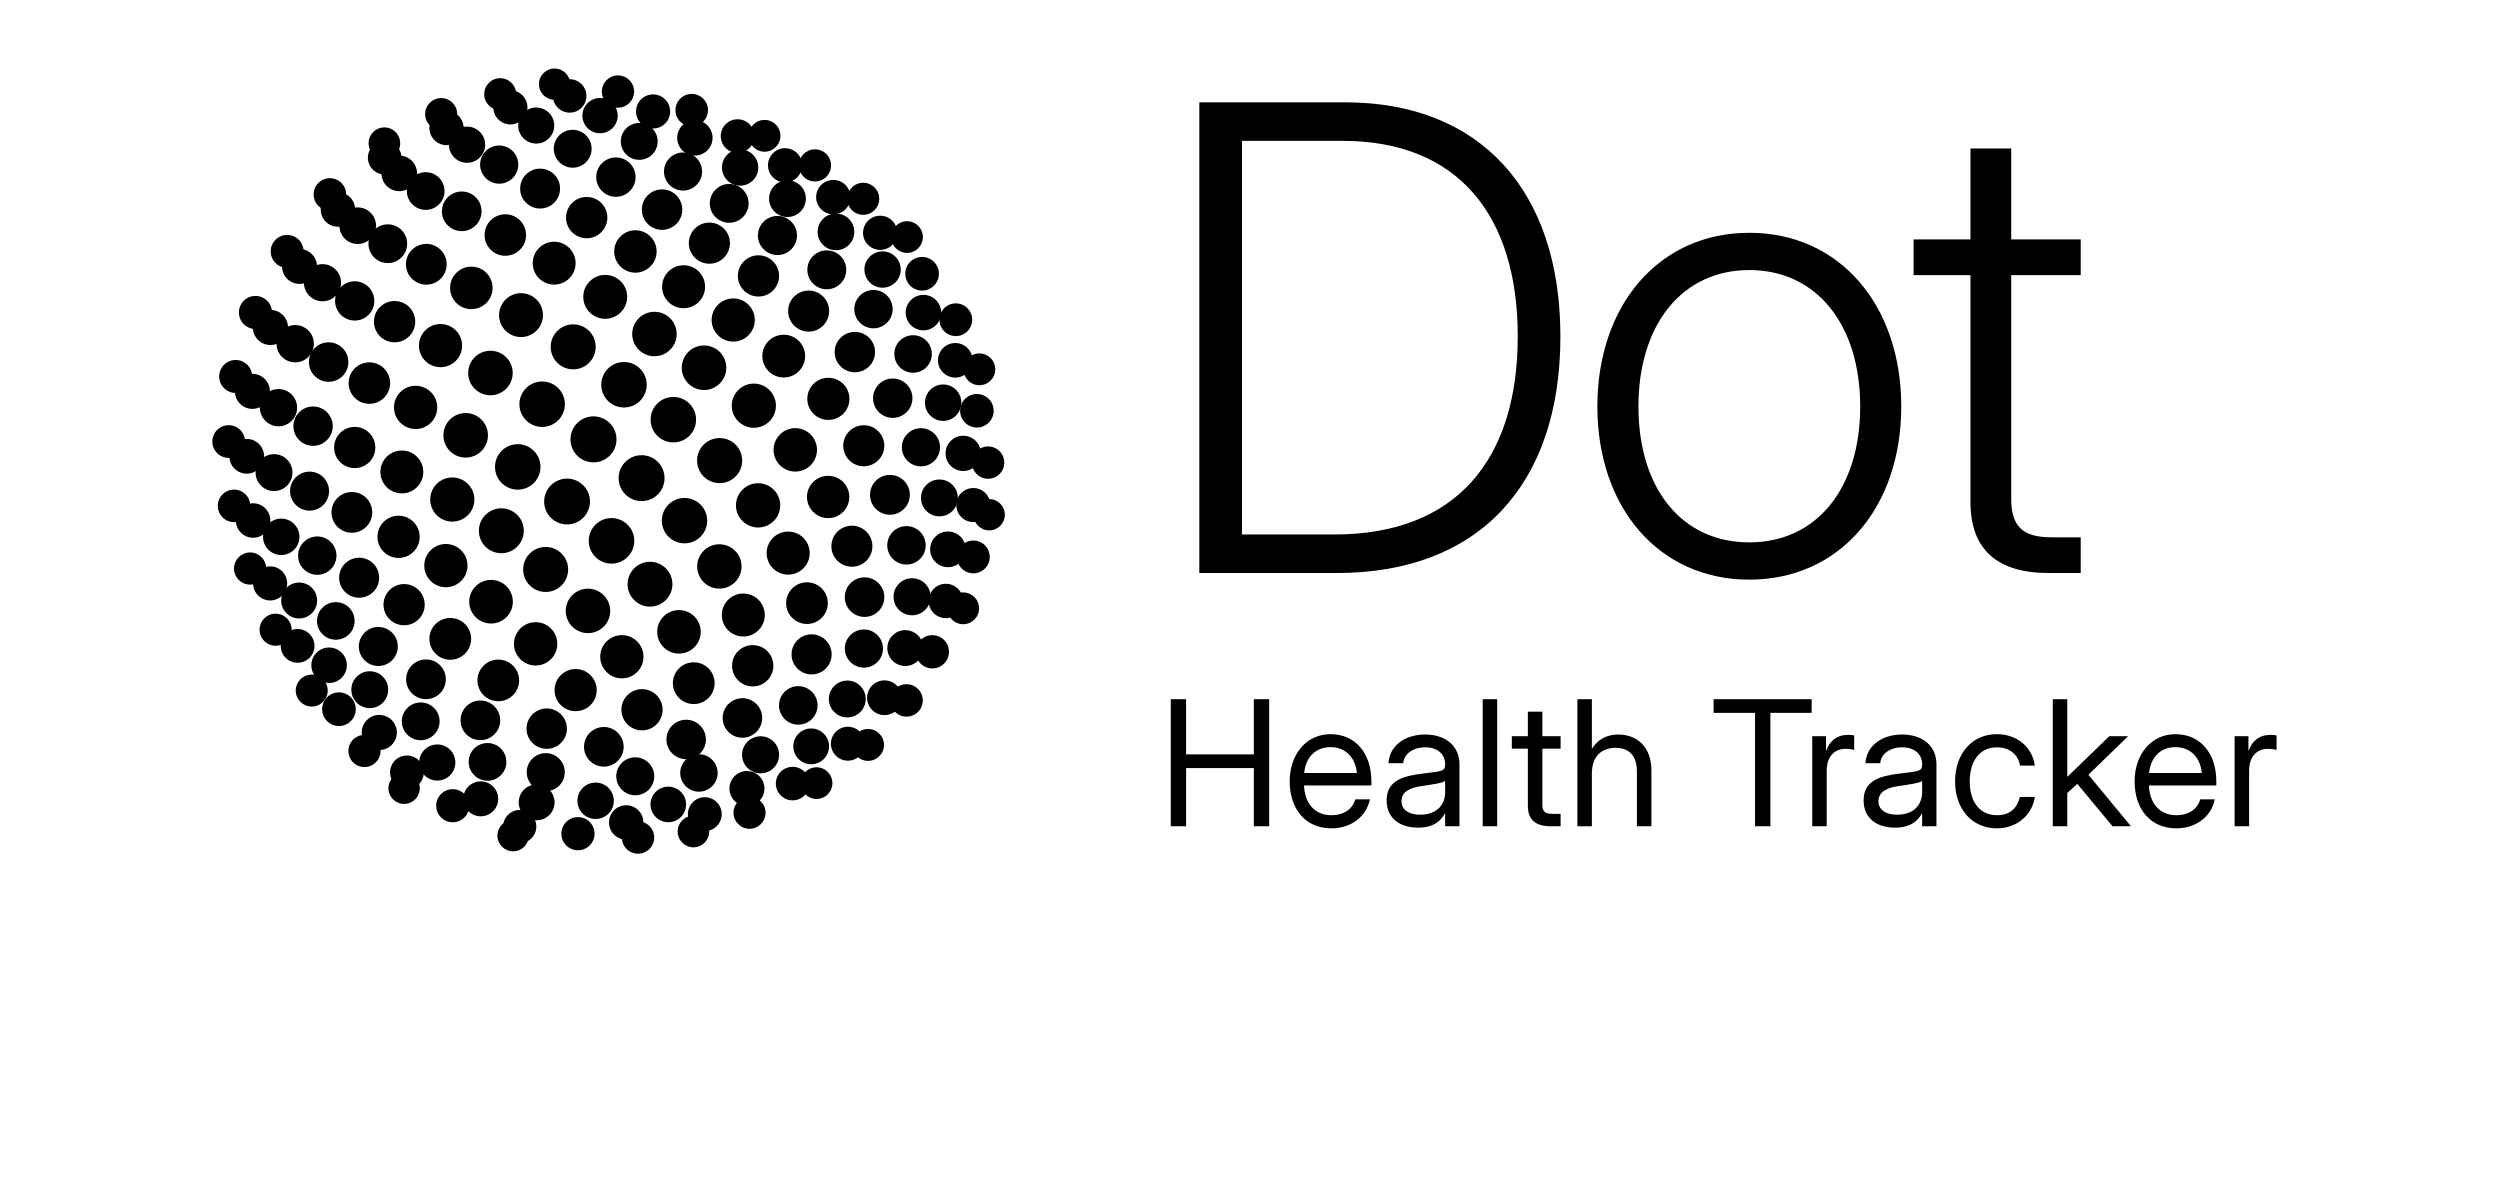
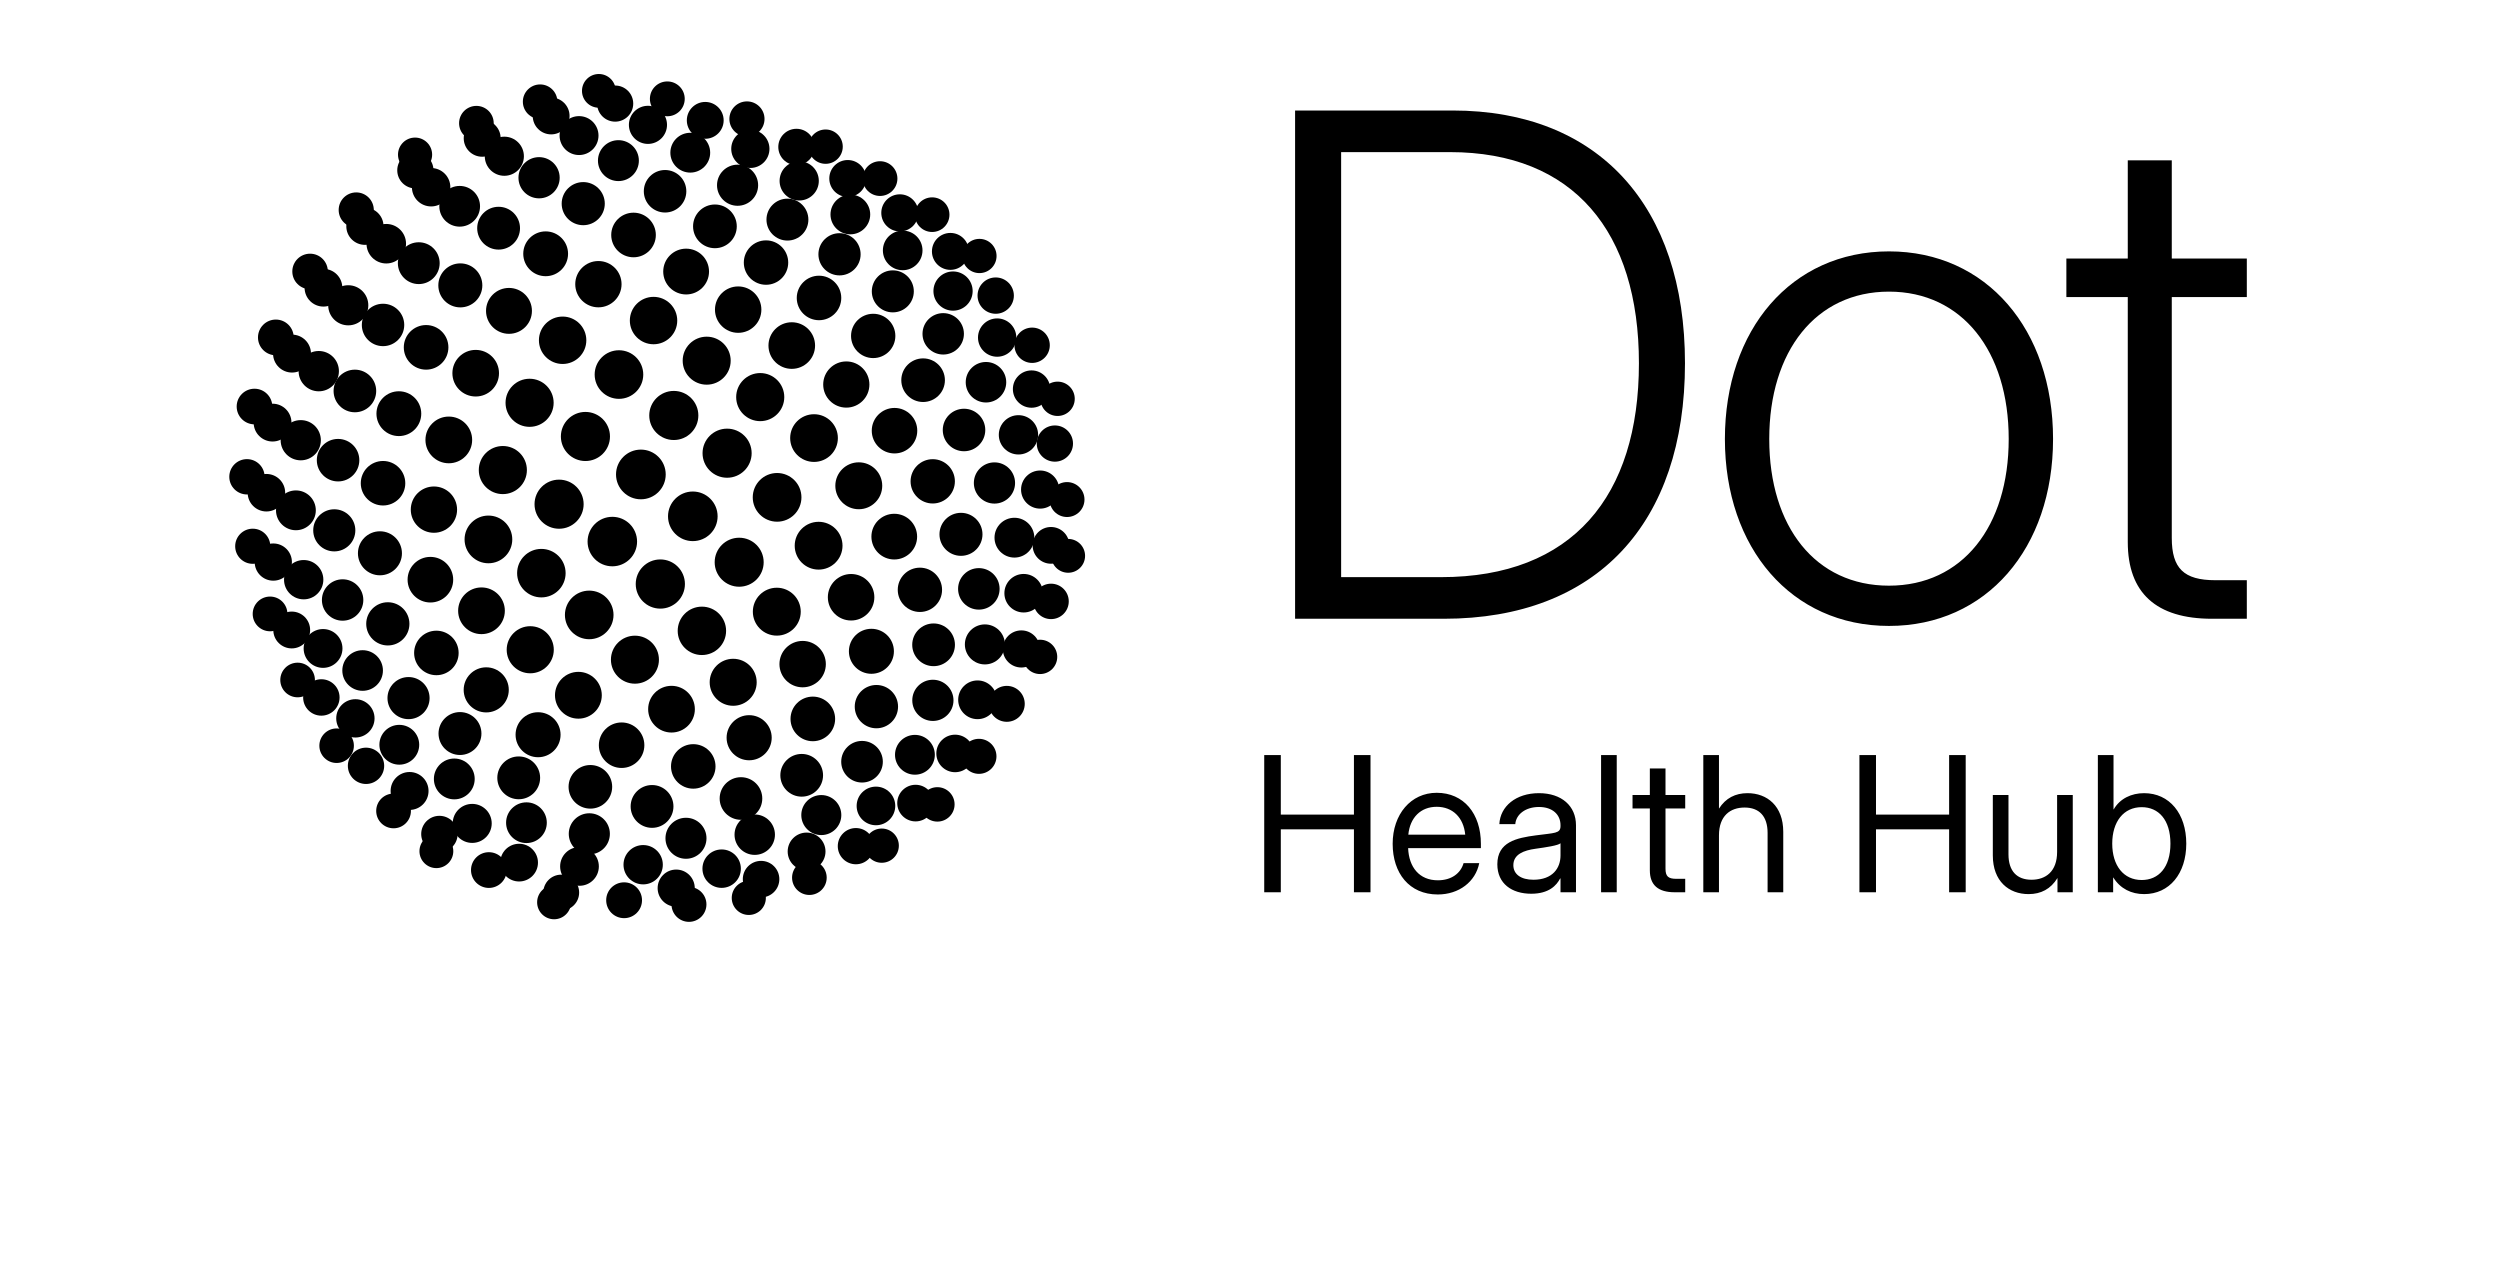
- <svg xmlns="http://www.w3.org/2000/svg" viewBox="0 0 541 256" width="541" height="256">
+ <svg xmlns="http://www.w3.org/2000/svg" viewBox="0 0 501 256" width="501" height="256">
  <g fill="#000">
    <circle cx="135.51" cy="177.98" r="3.72" />
    <circle cx="128.89" cy="173.29" r="3.94" />
    <circle cx="125.07" cy="180.41" r="3.59" />
    <circle cx="144.62" cy="174.08" r="3.85" />
    <circle cx="116.13" cy="173.63" r="3.88" />
    <circle cx="138.07" cy="181.24" r="3.50" />
    <circle cx="137.47" cy="167.99" r="4.11" />
    <circle cx="112.47" cy="178.87" r="3.59" />
    <circle cx="152.52" cy="176.18" r="3.66" />
    <circle cx="118.10" cy="167.10" r="4.12" />
    <circle cx="151.25" cy="167.27" r="4.05" />
    <circle cx="104.03" cy="172.87" r="3.78" />
    <circle cx="150.06" cy="179.94" r="3.42" />
    <circle cx="130.67" cy="161.61" r="4.29" />
    <circle cx="111.04" cy="180.82" r="3.40" />
    <circle cx="161.64" cy="170.64" r="3.79" />
    <circle cx="105.50" cy="164.87" r="4.08" />
    <circle cx="148.49" cy="160.02" r="4.27" />
    <circle cx="97.97" cy="174.36" r="3.58" />
    <circle cx="162.20" cy="175.88" r="3.47" />
    <circle cx="118.31" cy="157.68" r="4.37" />
    <circle cx="164.59" cy="163.34" r="4.01" />
    <circle cx="94.63" cy="165.01" r="3.91" />
    <circle cx="138.93" cy="153.59" r="4.46" />
    <circle cx="171.52" cy="169.57" r="3.63" />
    <circle cx="103.95" cy="155.88" r="4.29" />
    <circle cx="160.66" cy="155.37" r="4.28" />
    <circle cx="88.06" cy="167.14" r="3.65" />
    <circle cx="124.57" cy="149.34" r="4.56" />
    <circle cx="175.54" cy="161.51" r="3.87" />
    <circle cx="91.04" cy="156.10" r="4.09" />
    <circle cx="150.13" cy="147.84" r="4.52" />
    <circle cx="87.45" cy="170.58" r="3.39" />
    <circle cx="176.70" cy="169.47" r="3.43" />
    <circle cx="107.83" cy="147.24" r="4.51" />
    <circle cx="172.75" cy="152.65" r="4.17" />
    <circle cx="82.08" cy="158.51" r="3.80" />
    <circle cx="134.57" cy="142.12" r="4.68" />
    <circle cx="183.48" cy="160.94" r="3.67" />
    <circle cx="92.18" cy="147.00" r="4.30" />
    <circle cx="162.89" cy="144.07" r="4.47" />
    <circle cx="78.87" cy="162.51" r="3.48" />
    <circle cx="115.91" cy="139.33" r="4.69" />
    <circle cx="183.35" cy="151.26" r="3.99" />
    <circle cx="80.02" cy="149.25" r="3.99" />
    <circle cx="146.93" cy="136.73" r="4.71" />
    <circle cx="187.85" cy="161.20" r="3.45" />
    <circle cx="97.44" cy="138.25" r="4.52" />
    <circle cx="175.63" cy="141.61" r="4.34" />
    <circle cx="73.35" cy="153.47" r="3.64" />
    <circle cx="127.24" cy="132.20" r="4.81" />
    <circle cx="191.40" cy="150.99" r="3.76" />
    <circle cx="81.87" cy="139.90" r="4.22" />
    <circle cx="160.85" cy="133.09" r="4.65" />
    <circle cx="106.26" cy="130.21" r="4.72" />
    <circle cx="186.95" cy="140.35" r="4.13" />
    <circle cx="71.22" cy="143.96" r="3.84" />
    <circle cx="140.66" cy="126.42" r="4.85" />
    <circle cx="196.18" cy="151.57" r="3.51" />
    <circle cx="87.45" cy="130.85" r="4.46" />
    <circle cx="174.63" cy="130.52" r="4.51" />
    <circle cx="67.46" cy="149.44" r="3.46" />
    <circle cx="118.08" cy="123.23" r="4.87" />
    <circle cx="195.90" cy="140.24" r="3.88" />
    <circle cx="72.67" cy="134.37" r="4.07" />
    <circle cx="155.67" cy="122.58" r="4.80" />
    <circle cx="96.49" cy="122.40" r="4.68" />
    <circle cx="187.09" cy="129.22" r="4.28" />
    <circle cx="64.40" cy="139.77" r="3.65" />
    <circle cx="132.33" cy="117.04" r="4.93" />
    <circle cx="201.76" cy="141.05" r="3.60" />
    <circle cx="77.72" cy="125.02" r="4.33" />
    <circle cx="170.56" cy="119.69" r="4.66" />
    <circle cx="108.49" cy="114.86" r="4.86" />
    <circle cx="197.37" cy="129.14" r="4.01" />
    <circle cx="64.74" cy="129.95" r="3.89" />
    <circle cx="148.13" cy="112.67" r="4.91" />
    <circle cx="86.25" cy="116.17" r="4.57" />
    <circle cx="184.35" cy="118.20" r="4.44" />
    <circle cx="59.64" cy="136.27" r="3.47" />
    <circle cx="122.71" cy="108.53" r="4.96" />
    <circle cx="204.68" cy="130.05" r="3.72" />
    <circle cx="68.66" cy="120.24" r="4.15" />
    <circle cx="164.05" cy="109.36" r="4.79" />
    <circle cx="97.88" cy="108.10" r="4.78" />
    <circle cx="196.16" cy="118.01" r="4.16" />
    <circle cx="58.46" cy="126.25" r="3.69" />
    <circle cx="138.84" cy="103.47" r="4.97" />
    <circle cx="208.43" cy="131.64" r="3.44" />
    <circle cx="76.14" cy="110.88" r="4.41" />
    <circle cx="179.21" cy="107.54" r="4.58" />
    <circle cx="112.04" cy="101.04" r="4.92" />
    <circle cx="205.14" cy="118.88" r="3.86" />
    <circle cx="60.86" cy="116.17" r="3.94" />
    <circle cx="155.73" cy="99.67" r="4.88" />
    <circle cx="86.96" cy="102.13" r="4.64" />
    <circle cx="192.58" cy="107.08" r="4.31" />
    <circle cx="54.12" cy="123.03" r="3.48" />
    <circle cx="128.43" cy="95.08" r="4.98" />
    <circle cx="210.63" cy="120.52" r="3.55" />
    <circle cx="66.99" cy="106.28" r="4.22" />
    <circle cx="172.10" cy="97.35" r="4.70" />
    <circle cx="100.77" cy="94.20" r="4.82" />
    <circle cx="203.29" cy="107.75" r="3.99" />
    <circle cx="54.77" cy="112.64" r="3.73" />
    <circle cx="145.71" cy="90.82" r="4.92" />
    <circle cx="76.76" cy="96.84" r="4.46" />
    <circle cx="186.92" cy="96.46" r="4.44" />
    <circle cx="117.32" cy="87.47" r="4.92" />
    <circle cx="210.62" cy="109.29" r="3.68" />
    <circle cx="59.30" cy="102.27" r="3.99" />
    <circle cx="163.13" cy="87.79" r="4.78" />
    <circle cx="89.94" cy="88.16" r="4.68" />
    <circle cx="199.29" cy="96.79" r="4.13" />
    <circle cx="50.65" cy="109.47" r="3.52" />
    <circle cx="135.03" cy="83.26" r="4.92" />
    <circle cx="214.06" cy="111.39" r="3.39" />
    <circle cx="67.75" cy="92.22" r="4.26" />
    <circle cx="179.26" cy="86.31" r="4.56" />
    <circle cx="106.13" cy="80.72" r="4.82" />
    <circle cx="208.44" cy="98.11" r="3.82" />
    <circle cx="53.39" cy="98.74" r="3.76" />
    <circle cx="152.35" cy="79.58" r="4.82" />
    <circle cx="79.93" cy="82.90" r="4.49" />
    <circle cx="193.19" cy="86.17" r="4.26" />
    <circle cx="124.04" cy="75.06" r="4.87" />
    <circle cx="213.83" cy="100.11" r="3.50" />
    <circle cx="60.27" cy="88.22" r="4.03" />
    <circle cx="169.60" cy="77.06" r="4.63" />
    <circle cx="95.33" cy="74.79" r="4.67" />
    <circle cx="204.10" cy="87.14" r="3.94" />
    <circle cx="49.49" cy="95.55" r="3.54" />
    <circle cx="141.62" cy="72.28" r="4.81" />
    <circle cx="71.12" cy="78.35" r="4.27" />
    <circle cx="184.99" cy="76.19" r="4.37" />
    <circle cx="112.75" cy="68.19" r="4.75" />
    <circle cx="211.40" cy="88.89" r="3.63" />
    <circle cx="54.62" cy="84.69" r="3.79" />
    <circle cx="158.67" cy="69.25" r="4.67" />
    <circle cx="85.39" cy="69.61" r="4.47" />
    <circle cx="197.59" cy="76.60" r="4.06" />
    <circle cx="130.97" cy="64.24" r="4.75" />
    <circle cx="63.88" cy="74.38" r="4.04" />
    <circle cx="174.99" cy="67.32" r="4.44" />
    <circle cx="102.00" cy="62.30" r="4.60" />
    <circle cx="206.72" cy="77.97" r="3.74" />
    <circle cx="51.00" cy="81.47" r="3.57" />
    <circle cx="147.93" cy="62.05" r="4.65" />
    <circle cx="76.76" cy="65.12" r="4.25" />
    <circle cx="189.02" cy="66.90" r="4.15" />
    <circle cx="119.92" cy="56.95" r="4.64" />
    <circle cx="211.94" cy="79.92" r="3.44" />
    <circle cx="58.52" cy="70.86" r="3.80" />
    <circle cx="164.13" cy="59.71" r="4.46" />
    <circle cx="92.25" cy="57.19" r="4.41" />
    <circle cx="199.83" cy="67.65" r="3.84" />
    <circle cx="137.50" cy="54.42" r="4.59" />
    <circle cx="69.79" cy="61.18" r="4.02" />
    <circle cx="178.92" cy="58.39" r="4.21" />
    <circle cx="109.35" cy="50.86" r="4.49" />
    <circle cx="206.84" cy="69.19" r="3.54" />
    <circle cx="55.28" cy="67.62" r="3.58" />
    <circle cx="153.51" cy="52.62" r="4.45" />
    <circle cx="83.92" cy="52.74" r="4.19" />
    <circle cx="190.99" cy="58.33" r="3.93" />
    <circle cx="126.96" cy="47.09" r="4.47" />
    <circle cx="64.82" cy="57.66" r="3.78" />
    <circle cx="168.24" cy="50.96" r="4.23" />
    <circle cx="99.92" cy="45.73" r="4.29" />
    <circle cx="199.54" cy="59.24" r="3.64" />
    <circle cx="143.27" cy="45.36" r="4.38" />
    <circle cx="77.41" cy="48.84" r="3.96" />
    <circle cx="180.90" cy="50.18" r="3.97" />
    <circle cx="116.88" cy="40.81" r="4.32" />
    <circle cx="62.14" cy="54.40" r="3.56" />
    <circle cx="157.80" cy="44.01" r="4.20" />
    <circle cx="92.12" cy="41.34" r="4.08" />
    <circle cx="190.46" cy="50.38" r="3.70" />
    <circle cx="133.28" cy="38.33" r="4.26" />
    <circle cx="73.13" cy="45.34" r="3.73" />
    <circle cx="170.41" cy="42.98" r="3.98" />
    <circle cx="108.03" cy="35.62" r="4.13" />
    <circle cx="196.28" cy="51.30" r="3.43" />
    <circle cx="147.81" cy="37.12" r="4.12" />
    <circle cx="86.40" cy="37.52" r="3.85" />
    <circle cx="180.33" cy="42.66" r="3.72" />
    <circle cx="123.93" cy="32.19" r="4.10" />
    <circle cx="71.39" cy="42.08" r="3.52" />
    <circle cx="160.16" cy="36.25" r="3.93" />
    <circle cx="101.07" cy="31.31" r="3.92" />
    <circle cx="186.80" cy="43.02" r="3.47" />
    <circle cx="138.33" cy="30.60" r="3.99" />
    <circle cx="83.24" cy="34.13" r="3.63" />
    <circle cx="169.89" cy="35.77" r="3.70" />
    <circle cx="116.04" cy="27.17" r="3.90" />
    <circle cx="150.37" cy="29.83" r="3.83" />
    <circle cx="96.63" cy="27.71" r="3.70" />
    <circle cx="176.36" cy="35.79" r="3.48" />
    <circle cx="129.85" cy="25.02" r="3.82" />
    <circle cx="83.18" cy="30.99" r="3.42" />
    <circle cx="159.61" cy="29.45" r="3.64" />
    <circle cx="110.45" cy="23.24" r="3.69" />
    <circle cx="141.33" cy="24.12" r="3.69" />
    <circle cx="95.47" cy="24.69" r="3.47" />
    <circle cx="165.45" cy="29.39" r="3.44" />
    <circle cx="123.28" cy="20.76" r="3.62" />
    <circle cx="149.69" cy="23.84" r="3.52" />
    <circle cx="108.24" cy="20.38" r="3.46" />
    <circle cx="133.73" cy="19.81" r="3.49" />
    <circle cx="120.01" cy="18.21" r="3.38" />
  </g>
  <path d="M289.34 124.0C320.033 124.0 337.67 104.859 337.67 72.799C337.67 41.217 320.306 22.145 291.117 22.145H259.535V124.0ZM268.763 115.66V30.484H290.57C315.384 30.484 328.441 46.48 328.441 72.799C328.441 99.459 315.111 115.66 288.793 115.66ZM378.551 125.436C398.102 125.436 411.432 109.85 411.432 87.975C411.432 66.031 398.102 50.377 378.551 50.377C359 50.377 345.67 66.031 345.67 87.975C345.67 109.85 359 125.436 378.551 125.436ZM378.551 117.369C363.854 117.369 354.557 105.611 354.557 87.975C354.557 70.338 363.922 58.443 378.551 58.443C393.18 58.443 402.545 70.338 402.545 87.975C402.545 105.543 393.249 117.369 378.551 117.369ZM450.263 51.812H435.224V32.125H426.406V51.812H414.101V59.537H426.406V108.619C426.406 118.805 432.079 124.0 443.29 124.0H450.263V116.275H443.974C437.616 116.275 435.224 113.883 435.224 107.799V59.537H450.263Z" fill="#000" />
-   <path d="M253.351 178.81H256.673V166.204H271.328V178.81H274.65V151.309H271.328V163.251H256.673V151.309H253.351ZM288.133 179.253C292.378 179.253 295.7 176.706 296.438 172.978H293.301C292.71 175.008 290.901 176.411 288.133 176.411C284.441 176.411 282.337 173.79 282.19 169.969H296.771V169.102C296.771 163.048 293.338 158.876 287.911 158.876C282.743 158.876 279.089 163.177 279.089 169.102C279.089 174.971 282.411 179.253 288.133 179.253ZM282.226 167.274C282.559 163.841 284.718 161.682 287.911 161.682C291.123 161.682 293.301 163.841 293.633 167.274ZM306.857 179.105C310.401 179.105 311.933 177.444 312.652 176.041H312.726V178.81H315.827V165.373C315.827 161.516 312.948 158.95 308.407 158.95C303.793 158.95 300.637 161.59 300.471 165.152H303.664C303.812 163.214 305.694 161.719 308.407 161.719C311.139 161.719 312.726 163.251 312.726 165.373V165.558C312.726 167.053 311.527 166.905 307.817 167.404C303.904 167.92 300.065 168.732 300.065 173.199C300.065 177.093 302.981 179.105 306.857 179.105ZM307.3 176.3C304.808 176.3 303.276 175.211 303.276 173.384C303.276 171.187 305.417 170.412 307.669 170.098C309.902 169.785 312.246 169.434 312.726 168.991V171.427C312.726 173.974 311.139 176.3 307.3 176.3ZM323.994 151.309H320.856V178.81H323.994ZM337.716 159.319H333.767V154.004H330.629V159.319H327.159V162.014H330.629V174.417C330.629 177.352 332.272 178.81 335.612 178.81H337.716V176.115H335.908C334.302 176.115 333.767 175.598 333.767 174.085V162.014H337.716ZM344.481 167.404C344.481 163.472 346.769 161.83 349.612 161.83C352.528 161.83 354.226 163.546 354.226 166.924V178.81H357.364V166.702C357.364 161.516 354.134 158.95 350.202 158.95C347.784 158.95 345.828 159.928 344.481 162.051V151.309H341.343V178.81H344.481ZM370.818 154.262H379.788V178.81H383.11V154.262H392.044V151.309H370.818ZM392.163 178.81H395.301V166.813C395.301 163.509 397.165 162.051 399.324 162.051C400.229 162.051 400.986 162.199 401.244 162.273V159.135C400.986 159.098 400.487 159.024 399.915 159.024C397.479 159.024 395.947 160.371 395.227 162.383H395.153V159.319H392.163ZM410.075 179.105C413.619 179.105 415.151 177.444 415.871 176.041H415.945V178.81H419.045V165.373C419.045 161.516 416.166 158.95 411.626 158.95C407.011 158.95 403.855 161.59 403.689 165.152H406.882C407.03 163.214 408.913 161.719 411.626 161.719C414.357 161.719 415.945 163.251 415.945 165.373V165.558C415.945 167.053 414.745 166.905 411.035 167.404C407.122 167.92 403.283 168.732 403.283 173.199C403.283 177.093 406.199 179.105 410.075 179.105ZM410.518 176.3C408.027 176.3 406.495 175.211 406.495 173.384C406.495 171.187 408.636 170.412 410.887 170.098C413.121 169.785 415.465 169.434 415.945 168.991V171.427C415.945 173.974 414.357 176.3 410.518 176.3ZM432.122 179.253C436.515 179.253 439.8 176.3 440.335 172.461H437.105C436.496 174.842 435.038 176.411 432.122 176.411C428.43 176.411 426.253 173.531 426.253 169.102C426.253 164.635 428.449 161.719 432.122 161.719C435.001 161.719 436.699 163.38 437.161 165.669H440.335C439.8 161.737 436.552 158.876 432.122 158.876C426.714 158.876 423.078 163.122 423.078 169.102C423.078 175.045 426.714 179.253 432.122 179.253ZM444.22 178.81H447.358V171.612L449.536 169.637L457.158 178.81H461.145L451.935 167.662L460.518 159.319H456.457L447.395 168.086H447.358V151.309H444.22ZM470.973 179.253C475.218 179.253 478.541 176.706 479.279 172.978H476.141C475.551 175.008 473.742 176.411 470.973 176.411C467.282 176.411 465.178 173.79 465.03 169.969H479.611V169.102C479.611 163.048 476.178 158.876 470.752 158.876C465.584 158.876 461.929 163.177 461.929 169.102C461.929 174.971 465.252 179.253 470.973 179.253ZM465.067 167.274C465.399 163.841 467.559 161.682 470.752 161.682C473.963 161.682 476.141 163.841 476.473 167.274ZM483.57 178.81H486.707V166.813C486.707 163.509 488.572 162.051 490.731 162.051C491.635 162.051 492.392 162.199 492.651 162.273V159.135C492.392 159.098 491.894 159.024 491.322 159.024C488.885 159.024 487.353 160.371 486.634 162.383H486.56V159.319H483.57Z" fill="#000" />
+   <path d="M253.351 178.81H256.673V166.204H271.328V178.81H274.65V151.309H271.328V163.251H256.673V151.309H253.351ZM288.133 179.253C292.378 179.253 295.7 176.706 296.438 172.978H293.301C292.71 175.008 290.901 176.411 288.133 176.411C284.441 176.411 282.337 173.79 282.19 169.969H296.771V169.102C296.771 163.048 293.338 158.876 287.911 158.876C282.743 158.876 279.089 163.177 279.089 169.102C279.089 174.971 282.411 179.253 288.133 179.253ZM282.226 167.274C282.559 163.841 284.718 161.682 287.911 161.682C291.123 161.682 293.301 163.841 293.633 167.274ZM306.857 179.105C310.401 179.105 311.933 177.444 312.652 176.041H312.726V178.81H315.827V165.373C315.827 161.516 312.948 158.95 308.407 158.95C303.793 158.95 300.637 161.59 300.471 165.152H303.664C303.812 163.214 305.694 161.719 308.407 161.719C311.139 161.719 312.726 163.251 312.726 165.373V165.558C312.726 167.053 311.527 166.905 307.817 167.404C303.904 167.92 300.065 168.732 300.065 173.199C300.065 177.093 302.981 179.105 306.857 179.105ZM307.3 176.3C304.808 176.3 303.276 175.211 303.276 173.384C303.276 171.187 305.417 170.412 307.669 170.098C309.902 169.785 312.246 169.434 312.726 168.991V171.427C312.726 173.974 311.139 176.3 307.3 176.3ZM323.994 151.309H320.856V178.81H323.994ZM337.716 159.319H333.767V154.004H330.629V159.319H327.159V162.014H330.629V174.417C330.629 177.352 332.272 178.81 335.612 178.81H337.716V176.115H335.908C334.302 176.115 333.767 175.598 333.767 174.085V162.014H337.716ZM344.481 167.404C344.481 163.472 346.769 161.83 349.612 161.83C352.528 161.83 354.226 163.546 354.226 166.924V178.81H357.364V166.702C357.364 161.516 354.134 158.95 350.202 158.95C347.784 158.95 345.828 159.928 344.481 162.051V151.309H341.343V178.81H344.481ZM372.627 178.81H375.949V166.204H390.604V178.81H393.926V151.309H390.604V163.251H375.949V151.309H372.627ZM406.523 179.179C408.996 179.179 410.971 178.164 412.318 175.949V178.81H415.382V159.319H412.244V170.726C412.244 174.657 409.956 176.3 407.113 176.3C404.197 176.3 402.499 174.583 402.499 171.206V159.319H399.361V171.427C399.361 176.614 402.591 179.179 406.523 179.179ZM429.677 179.179C434.752 179.179 438.13 175.063 438.13 169.065C438.13 163.048 434.752 158.95 429.677 158.95C427.148 158.95 424.841 160.021 423.586 162.199H423.549V151.309H420.411V178.81H423.475V175.857H423.512C424.915 178.109 427.148 179.179 429.677 179.179ZM429.197 176.355C425.579 176.355 423.291 173.476 423.291 169.065C423.291 164.653 425.579 161.756 429.197 161.756C432.574 161.756 434.955 164.284 434.955 169.065C434.955 173.845 432.574 176.355 429.197 176.355Z" fill="#000" />
</svg>
